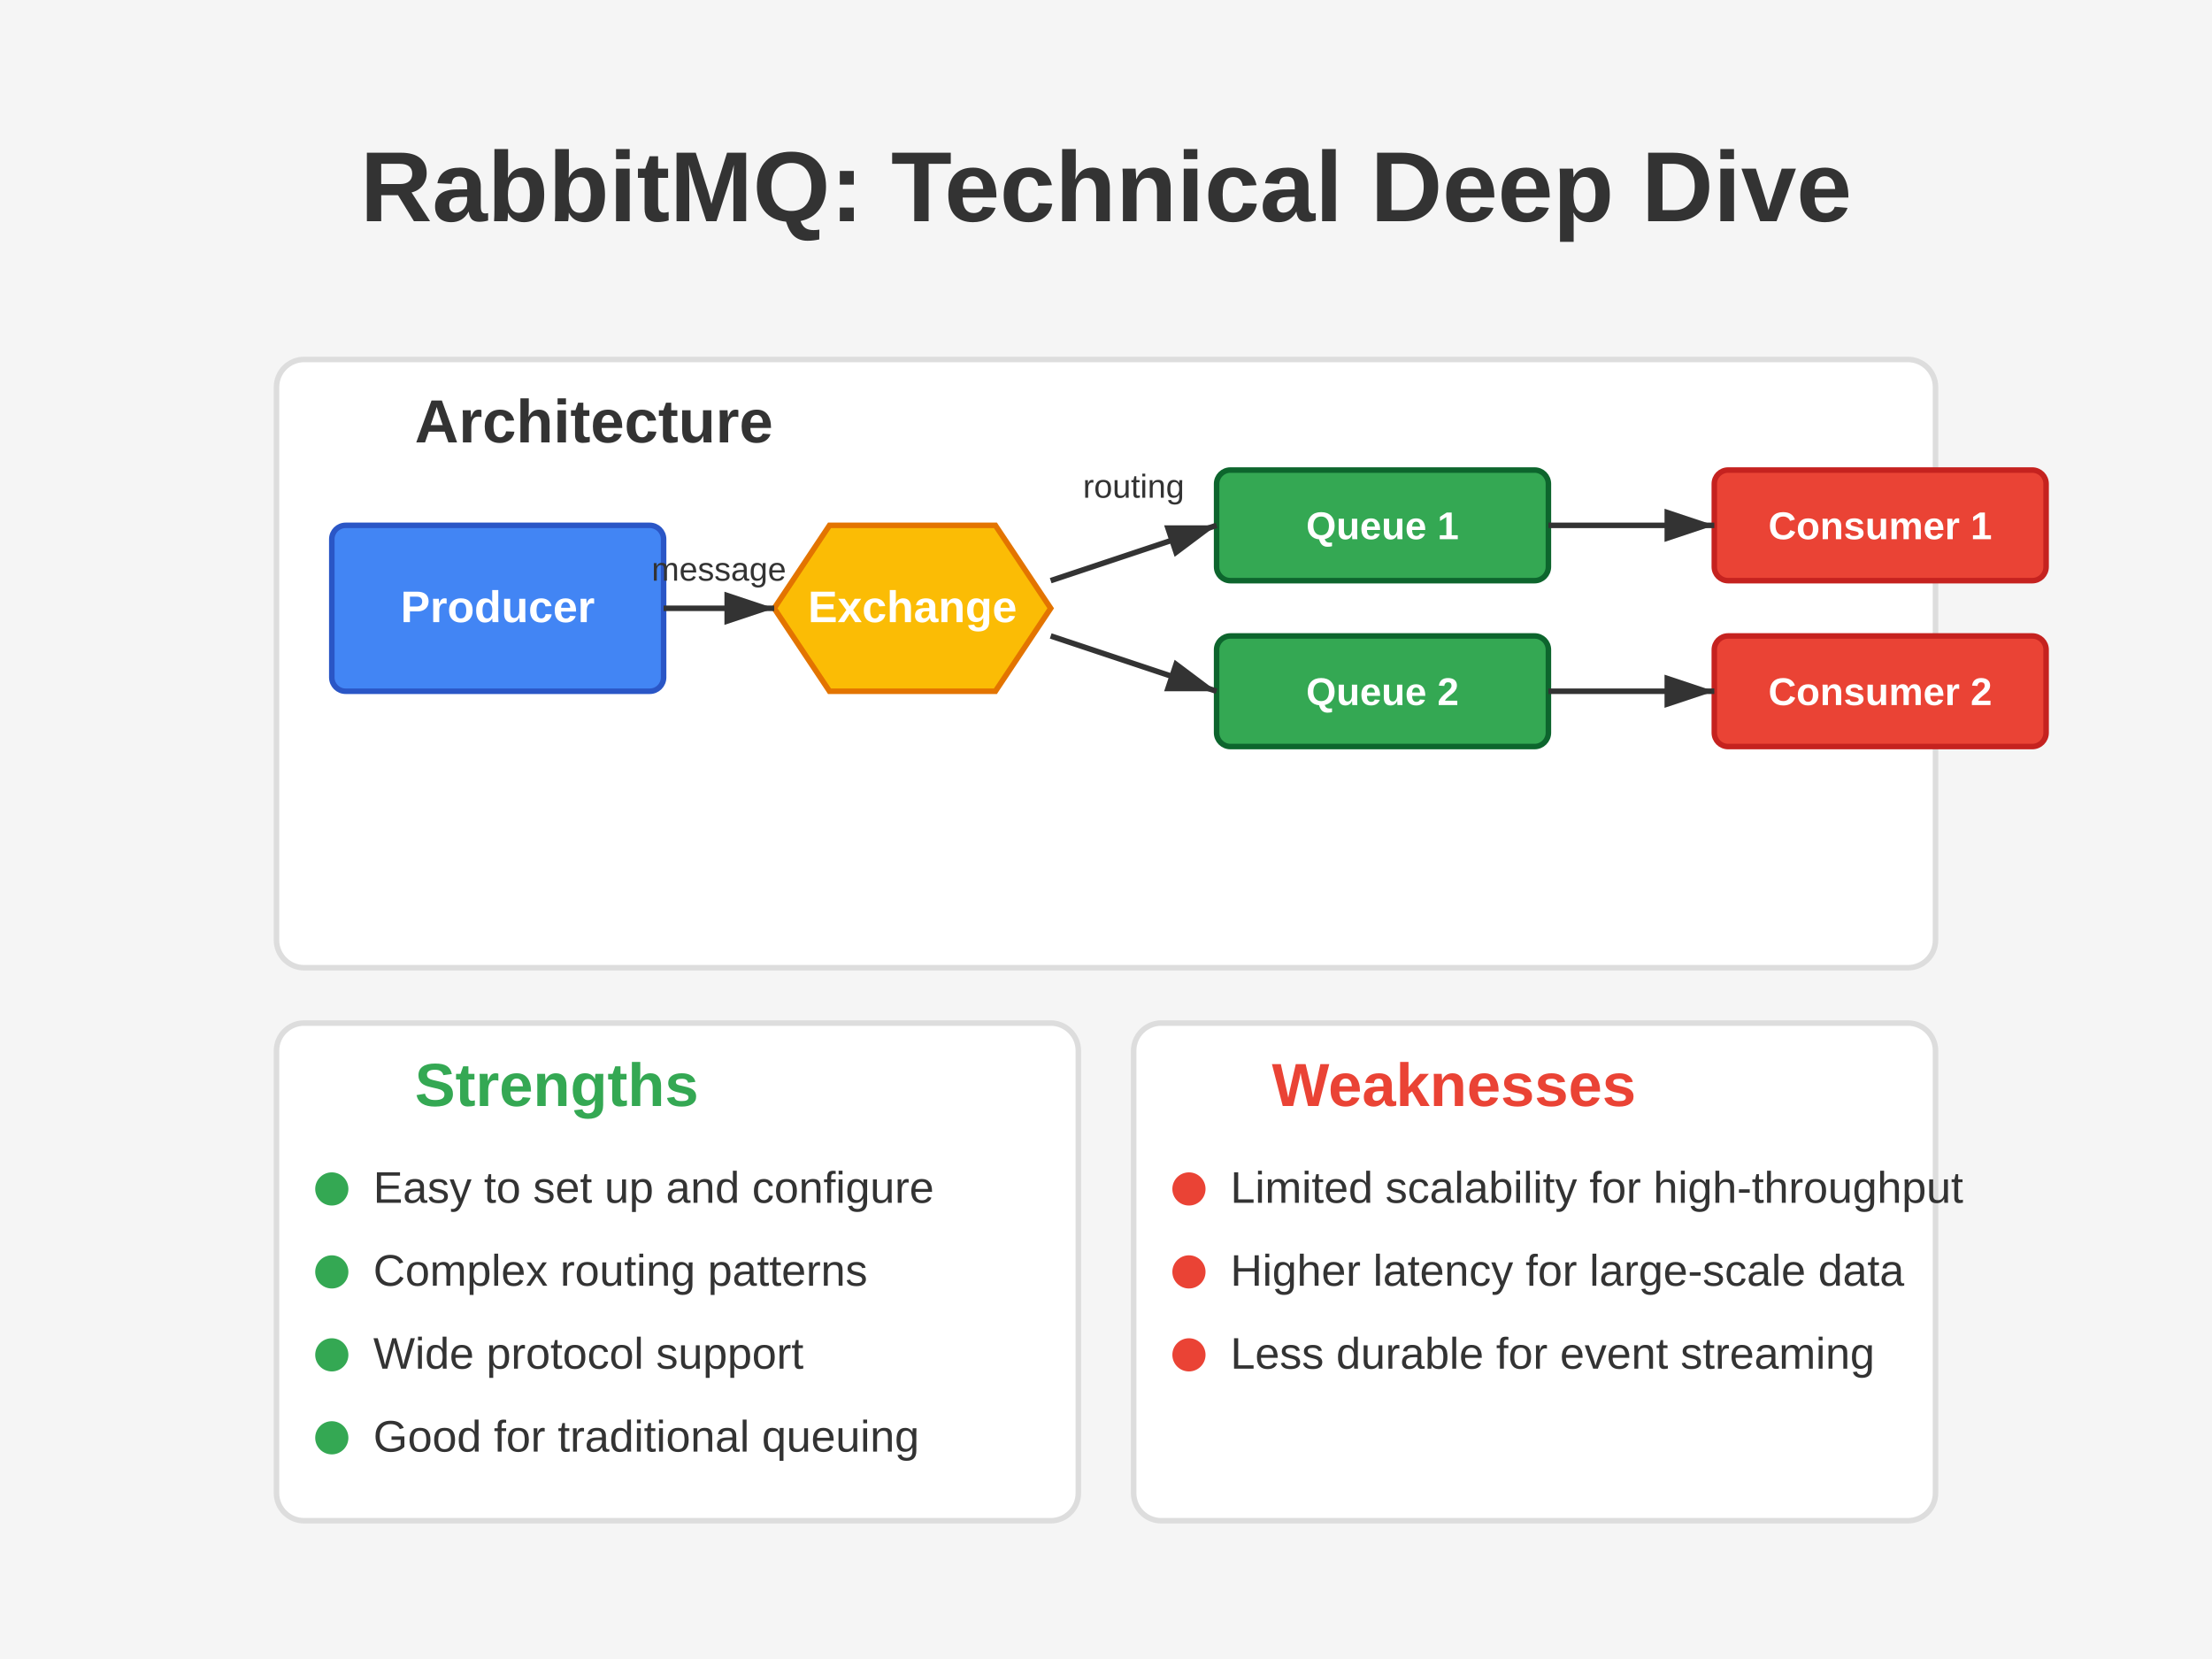
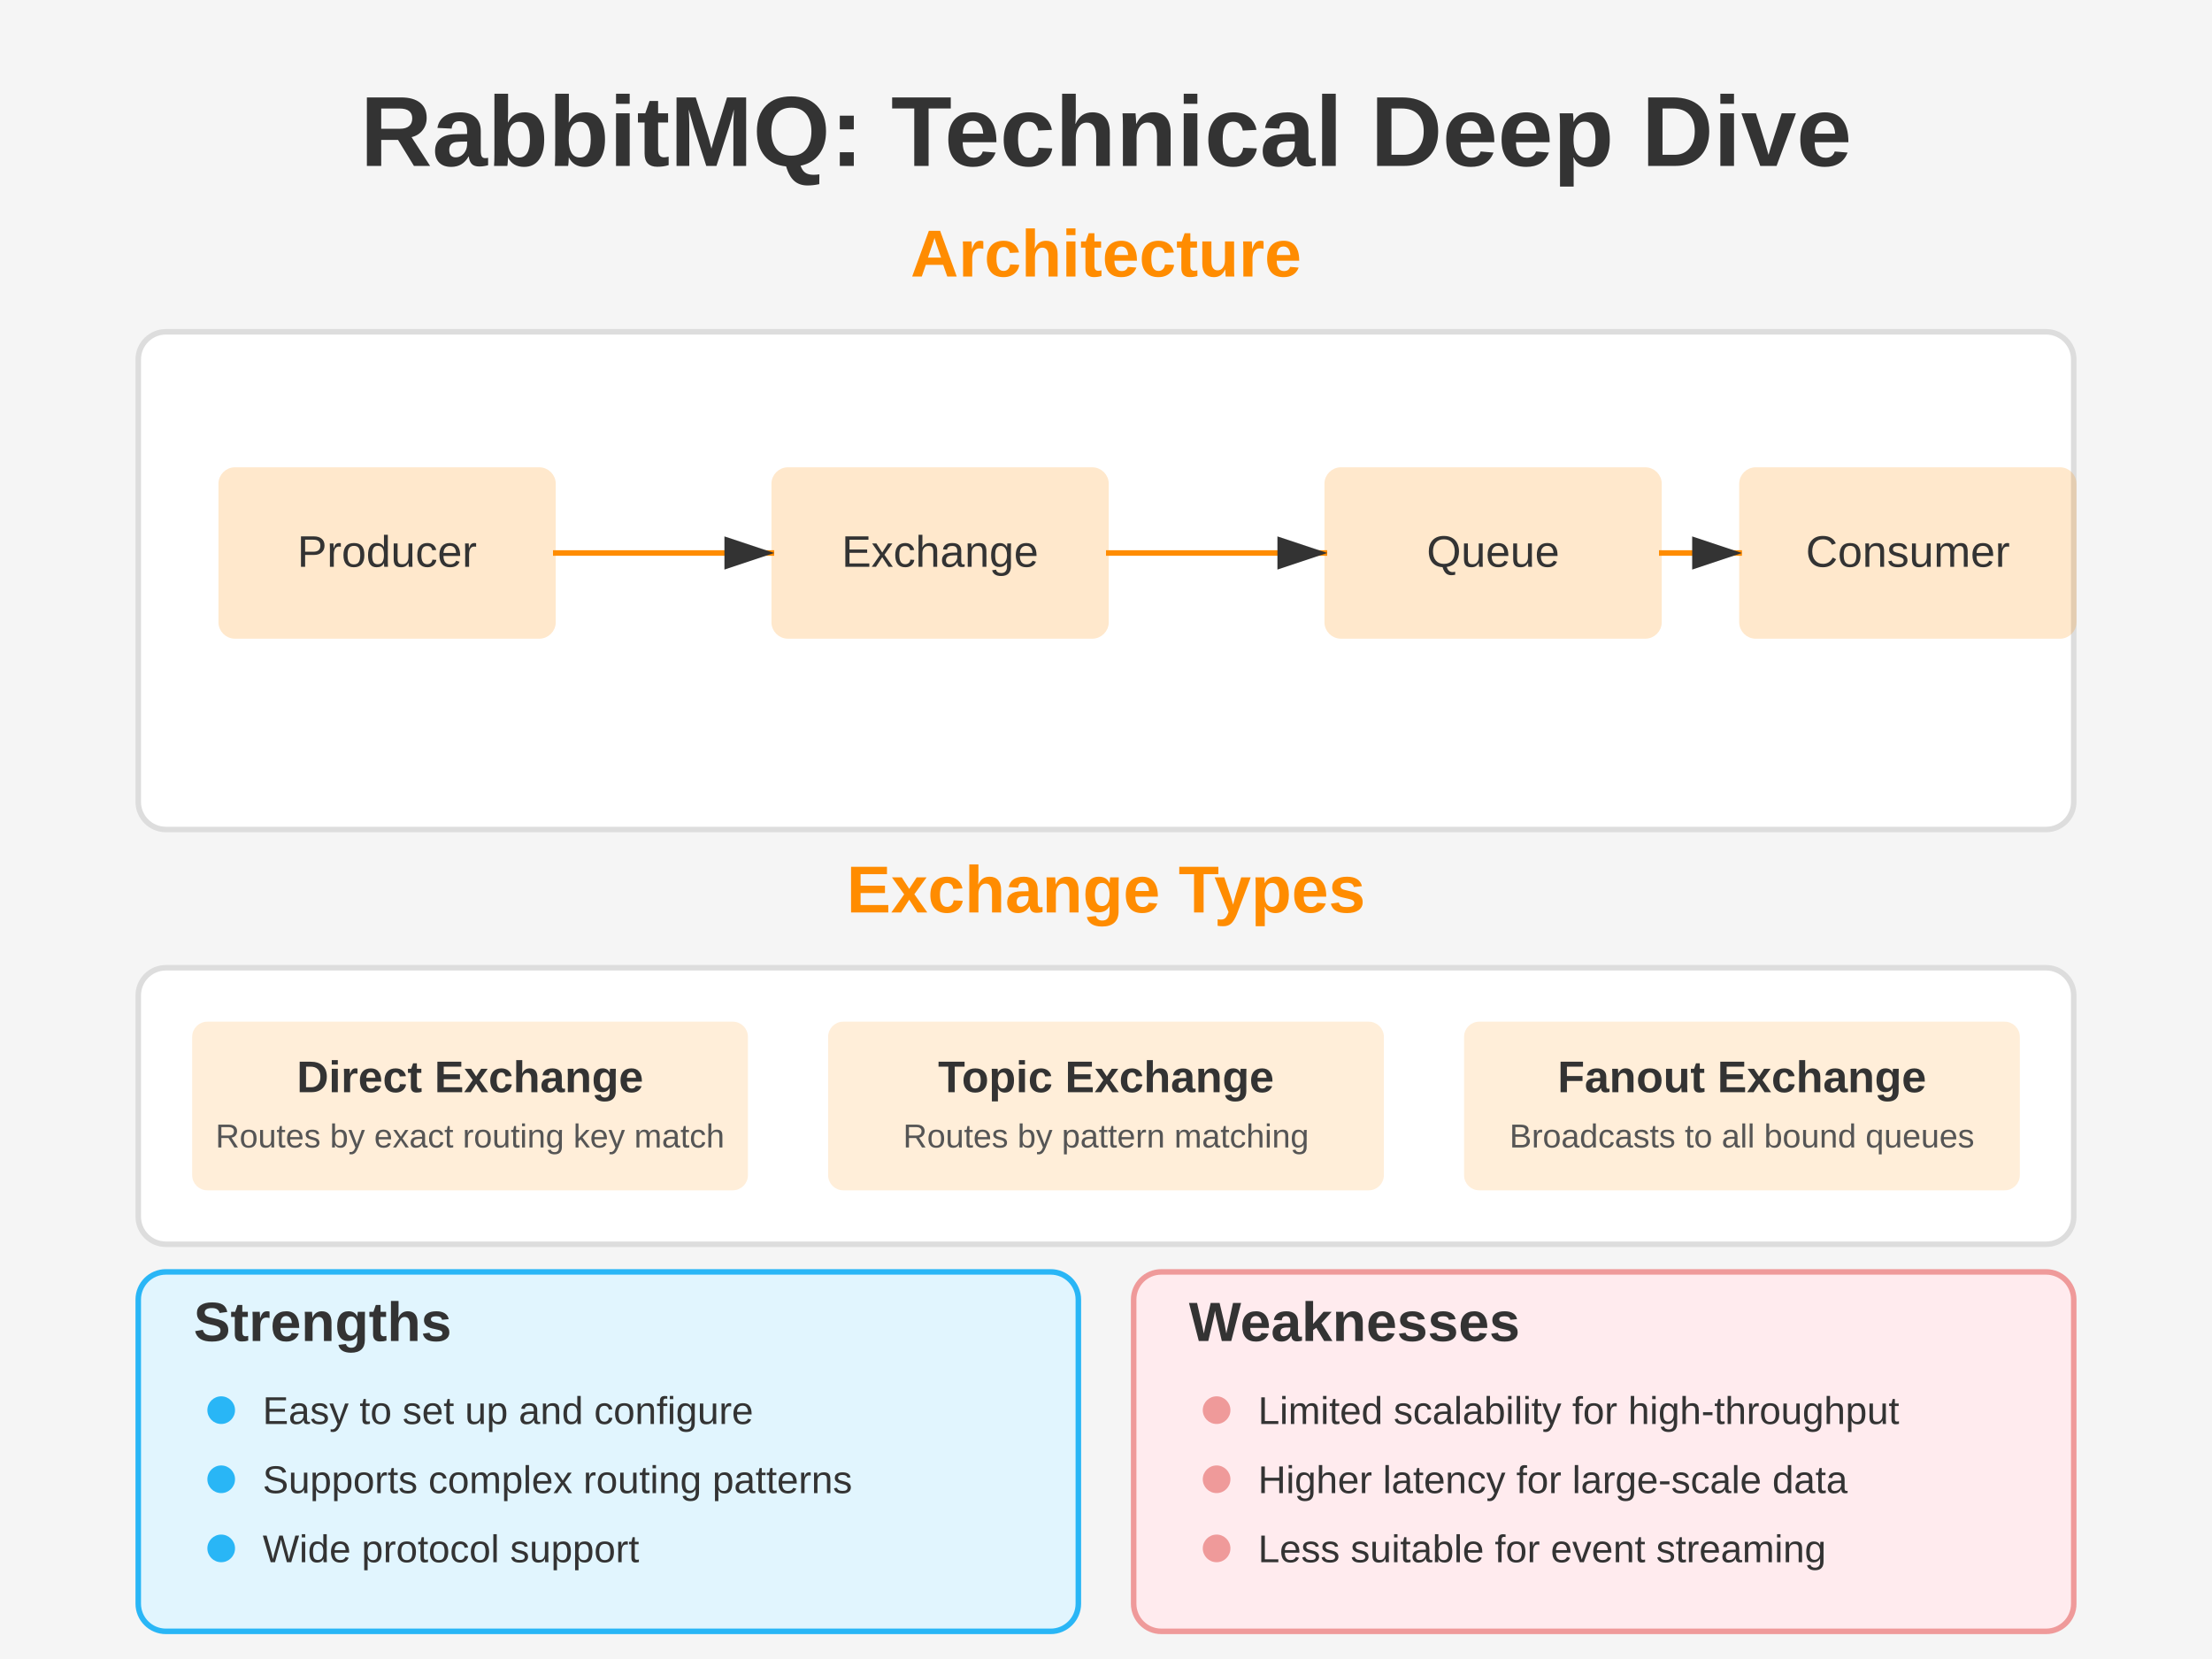
<svg xmlns="http://www.w3.org/2000/svg" width="800" height="600">
  <rect width="800" height="600" fill="#f5f5f5" />
-   <text x="400" y="80" font-family="Arial" font-size="36" font-weight="bold" text-anchor="middle" fill="#333">RabbitMQ: Technical Deep Dive</text>
-   <rect x="100" y="130" width="600" height="220" rx="10" fill="white" stroke="#ddd" stroke-width="2" />
-   <text x="150" y="160" font-family="Arial" font-size="22" font-weight="bold" fill="#333">Architecture</text>
-   <rect x="120" y="190" width="120" height="60" rx="5" fill="#4285f4" stroke="#2a56c6" stroke-width="2" />
-   <text x="180" y="225" font-family="Arial" font-size="16" font-weight="bold" text-anchor="middle" fill="white">Producer</text>
-   <polygon points="300,190 360,190 380,220 360,250 300,250 280,220" fill="#fbbc05" stroke="#e37400" stroke-width="2" />
-   <text x="330" y="225" font-family="Arial" font-size="16" font-weight="bold" text-anchor="middle" fill="white">Exchange</text>
-   <rect x="440" y="170" width="120" height="40" rx="5" fill="#34a853" stroke="#0d652d" stroke-width="2" />
-   <text x="500" y="195" font-family="Arial" font-size="14" font-weight="bold" text-anchor="middle" fill="white">Queue 1</text>
-   <rect x="440" y="230" width="120" height="40" rx="5" fill="#34a853" stroke="#0d652d" stroke-width="2" />
-   <text x="500" y="255" font-family="Arial" font-size="14" font-weight="bold" text-anchor="middle" fill="white">Queue 2</text>
-   <rect x="620" y="170" width="120" height="40" rx="5" fill="#ea4335" stroke="#c5221f" stroke-width="2" />
-   <text x="680" y="195" font-family="Arial" font-size="14" font-weight="bold" text-anchor="middle" fill="white">Consumer 1</text>
-   <rect x="620" y="230" width="120" height="40" rx="5" fill="#ea4335" stroke="#c5221f" stroke-width="2" />
-   <text x="680" y="255" font-family="Arial" font-size="14" font-weight="bold" text-anchor="middle" fill="white">Consumer 2</text>
-   <path d="M 240,220 L 280,220" stroke="#333" stroke-width="2" fill="none" marker-end="url(#arrow)" />
-   <text x="260" y="210" font-family="Arial" font-size="12" text-anchor="middle" fill="#333">message</text>
-   <path d="M 380,210 L 440,190" stroke="#333" stroke-width="2" fill="none" marker-end="url(#arrow)" />
-   <path d="M 380,230 L 440,250" stroke="#333" stroke-width="2" fill="none" marker-end="url(#arrow)" />
-   <text x="410" y="180" font-family="Arial" font-size="12" text-anchor="middle" fill="#333">routing</text>
-   <path d="M 560,190 L 620,190" stroke="#333" stroke-width="2" fill="none" marker-end="url(#arrow)" />
-   <path d="M 560,250 L 620,250" stroke="#333" stroke-width="2" fill="none" marker-end="url(#arrow)" />
-   <rect x="100" y="370" width="290" height="180" rx="10" fill="white" stroke="#ddd" stroke-width="2" />
-   <text x="150" y="400" font-family="Arial" font-size="22" font-weight="bold" fill="#34a853">Strengths</text>
-   <circle cx="120" cy="430" r="6" fill="#34a853" />
-   <text x="135" y="435" font-family="Arial" font-size="16" fill="#333">Easy to set up and configure</text>
-   <circle cx="120" cy="460" r="6" fill="#34a853" />
-   <text x="135" y="465" font-family="Arial" font-size="16" fill="#333">Complex routing patterns</text>
-   <circle cx="120" cy="490" r="6" fill="#34a853" />
-   <text x="135" y="495" font-family="Arial" font-size="16" fill="#333">Wide protocol support</text>
-   <circle cx="120" cy="520" r="6" fill="#34a853" />
-   <text x="135" y="525" font-family="Arial" font-size="16" fill="#333">Good for traditional queuing</text>
-   <rect x="410" y="370" width="290" height="180" rx="10" fill="white" stroke="#ddd" stroke-width="2" />
-   <text x="460" y="400" font-family="Arial" font-size="22" font-weight="bold" fill="#ea4335">Weaknesses</text>
-   <circle cx="430" cy="430" r="6" fill="#ea4335" />
-   <text x="445" y="435" font-family="Arial" font-size="16" fill="#333">Limited scalability for high-throughput</text>
-   <circle cx="430" cy="460" r="6" fill="#ea4335" />
-   <text x="445" y="465" font-family="Arial" font-size="16" fill="#333">Higher latency for large-scale data</text>
-   <circle cx="430" cy="490" r="6" fill="#ea4335" />
-   <text x="445" y="495" font-family="Arial" font-size="16" fill="#333">Less durable for event streaming</text>
+   <text x="400" y="60" font-family="Arial" font-size="36" font-weight="bold" text-anchor="middle" fill="#333">RabbitMQ: Technical Deep Dive</text>
+   <text x="400" y="100" font-family="Arial" font-size="24" font-weight="bold" text-anchor="middle" fill="#FF8C00">Architecture</text>
+   <rect x="50" y="120" width="700" height="180" rx="10" fill="white" stroke="#ddd" stroke-width="2" />
+   <rect x="80" y="170" width="120" height="60" rx="5" fill="#FF8C00" opacity="0.2" stroke="#FF8C00" stroke-width="2" />
+   <text x="140" y="205" font-family="Arial" font-size="16" text-anchor="middle" fill="#333">Producer</text>
+   <rect x="280" y="170" width="120" height="60" rx="5" fill="#FF8C00" opacity="0.2" stroke="#FF8C00" stroke-width="2" />
+   <text x="340" y="205" font-family="Arial" font-size="16" text-anchor="middle" fill="#333">Exchange</text>
+   <rect x="480" y="170" width="120" height="60" rx="5" fill="#FF8C00" opacity="0.2" stroke="#FF8C00" stroke-width="2" />
+   <text x="540" y="205" font-family="Arial" font-size="16" text-anchor="middle" fill="#333">Queue</text>
+   <rect x="680" y="170" width="120" height="60" rx="5" fill="#FF8C00" opacity="0.2" stroke="#FF8C00" stroke-width="2" transform="translate(-50, 0)" />
+   <text x="690" y="205" font-family="Arial" font-size="16" text-anchor="middle" fill="#333">Consumer</text>
+   <path d="M 200,200 L 280,200" stroke="#FF8C00" stroke-width="2" fill="none" marker-end="url(#arrow)" />
+   <path d="M 400,200 L 480,200" stroke="#FF8C00" stroke-width="2" fill="none" marker-end="url(#arrow)" />
+   <path d="M 600,200 L 630,200" stroke="#FF8C00" stroke-width="2" fill="none" marker-end="url(#arrow)" />
+   <text x="400" y="330" font-family="Arial" font-size="24" font-weight="bold" text-anchor="middle" fill="#FF8C00">Exchange Types</text>
+   <rect x="50" y="350" width="700" height="100" rx="10" fill="white" stroke="#ddd" stroke-width="2" />
+   <rect x="70" y="370" width="200" height="60" rx="5" fill="#FF8C00" opacity="0.15" stroke="#FF8C00" stroke-width="1" />
+   <text x="170" y="395" font-family="Arial" font-size="16" font-weight="bold" text-anchor="middle" fill="#333">Direct Exchange</text>
+   <text x="170" y="415" font-family="Arial" font-size="12" text-anchor="middle" fill="#555">Routes by exact routing key match</text>
+   <rect x="300" y="370" width="200" height="60" rx="5" fill="#FF8C00" opacity="0.15" stroke="#FF8C00" stroke-width="1" />
+   <text x="400" y="395" font-family="Arial" font-size="16" font-weight="bold" text-anchor="middle" fill="#333">Topic Exchange</text>
+   <text x="400" y="415" font-family="Arial" font-size="12" text-anchor="middle" fill="#555">Routes by pattern matching</text>
+   <rect x="530" y="370" width="200" height="60" rx="5" fill="#FF8C00" opacity="0.15" stroke="#FF8C00" stroke-width="1" />
+   <text x="630" y="395" font-family="Arial" font-size="16" font-weight="bold" text-anchor="middle" fill="#333">Fanout Exchange</text>
+   <text x="630" y="415" font-family="Arial" font-size="12" text-anchor="middle" fill="#555">Broadcasts to all bound queues</text>
+   <rect x="50" y="460" width="340" height="130" rx="10" fill="#e1f5fe" stroke="#29b6f6" stroke-width="2" />
+   <text x="70" y="485" font-family="Arial" font-size="20" font-weight="bold" fill="#333">Strengths</text>
+   <circle cx="80" cy="510" r="5" fill="#29b6f6" />
+   <text x="95" y="515" font-family="Arial" font-size="14" fill="#333">Easy to set up and configure</text>
+   <circle cx="80" cy="535" r="5" fill="#29b6f6" />
+   <text x="95" y="540" font-family="Arial" font-size="14" fill="#333">Supports complex routing patterns</text>
+   <circle cx="80" cy="560" r="5" fill="#29b6f6" />
+   <text x="95" y="565" font-family="Arial" font-size="14" fill="#333">Wide protocol support</text>
+   <rect x="410" y="460" width="340" height="130" rx="10" fill="#ffebee" stroke="#ef9a9a" stroke-width="2" />
+   <text x="430" y="485" font-family="Arial" font-size="20" font-weight="bold" fill="#333">Weaknesses</text>
+   <circle cx="440" cy="510" r="5" fill="#ef9a9a" />
+   <text x="455" y="515" font-family="Arial" font-size="14" fill="#333">Limited scalability for high-throughput</text>
+   <circle cx="440" cy="535" r="5" fill="#ef9a9a" />
+   <text x="455" y="540" font-family="Arial" font-size="14" fill="#333">Higher latency for large-scale data</text>
+   <circle cx="440" cy="560" r="5" fill="#ef9a9a" />
+   <text x="455" y="565" font-family="Arial" font-size="14" fill="#333">Less suitable for event streaming</text>
  <defs>
    <marker id="arrow" markerWidth="10" markerHeight="10" refX="9" refY="3" orient="auto" markerUnits="strokeWidth">
      <path d="M0,0 L0,6 L9,3 z" fill="#333" />
    </marker>
  </defs>
</svg>
